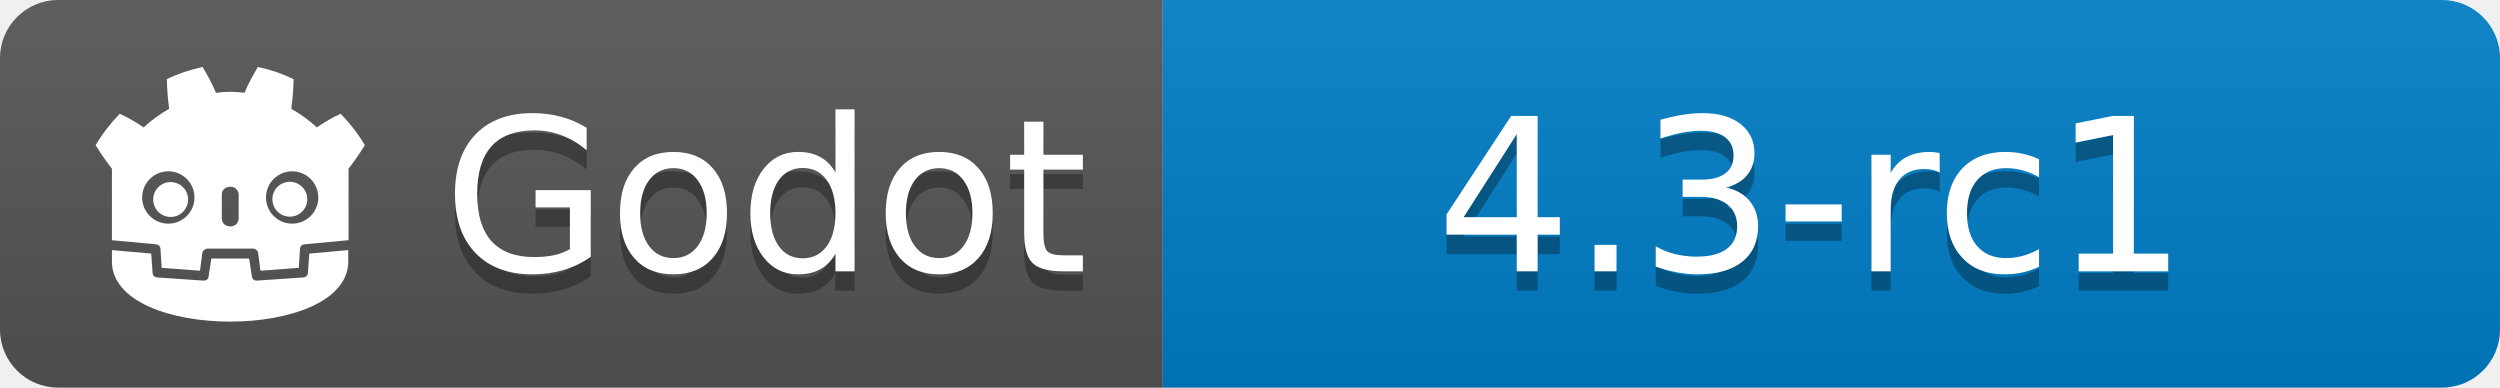
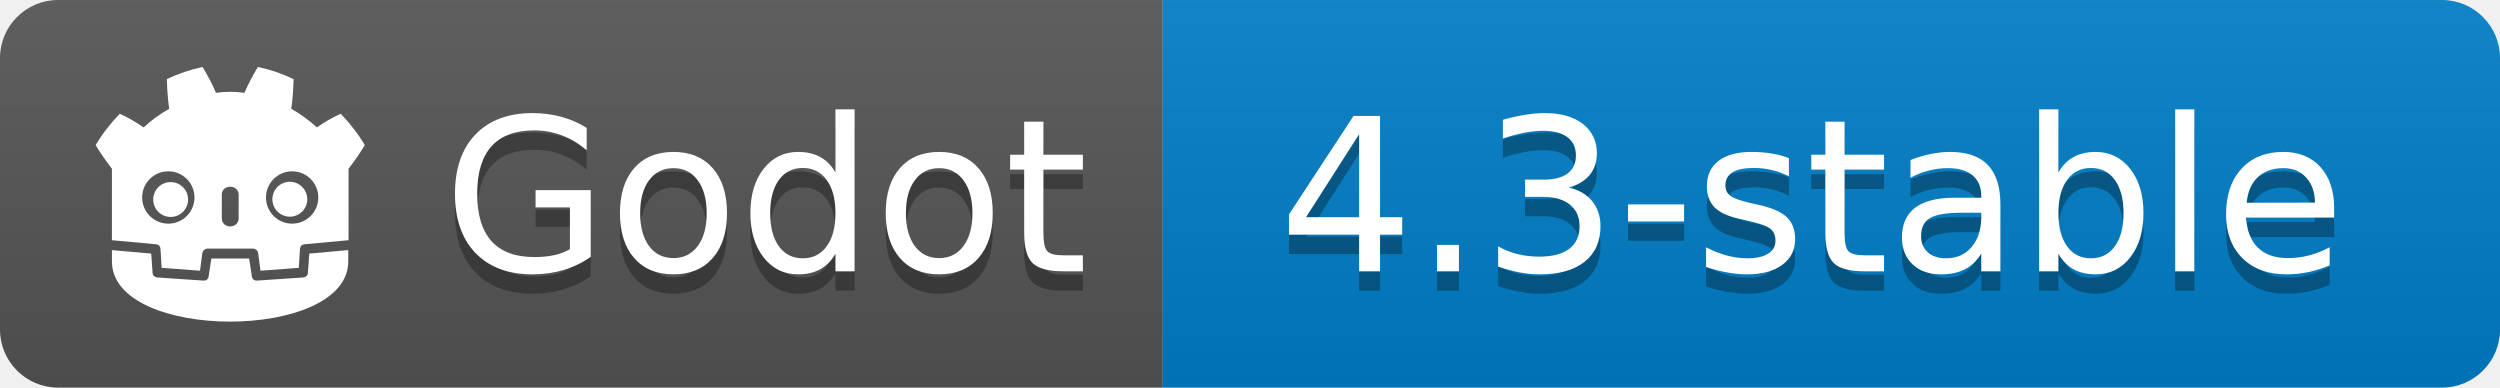
- <svg xmlns="http://www.w3.org/2000/svg" width="129" height="20" aria-label="Godot: 4.3-rc1">
+ <svg xmlns="http://www.w3.org/2000/svg" width="129" height="20" aria-label="Godot: 4.3-stable">
  <linearGradient id="s" x2="0" y2="100%">
    <stop stop-color="#bbb" stop-opacity=".1" offset="0" />
    <stop stop-opacity=".1" offset="1" />
  </linearGradient>
  <clipPath id="r">
    <rect width="129" height="20" rx="3" fill="#fff" />
  </clipPath>
  <g clip-path="url(#r)">
    <rect width="60" height="20" fill="#555" />
    <rect x="60" width="69" height="20" fill="#007ec6" />
    <rect width="129" height="20" fill="url(#s)" />
  </g>
  <g fill="#fff" font-family="Verdana,Geneva,DejaVu Sans,sans-serif" font-size="110" text-anchor="middle" text-rendering="geometricPrecision">
    <text transform="scale(.1)" x="395" y="150" fill="#010101" fill-opacity=".3" aria-hidden="true" textLength="330">Godot</text>
    <text transform="scale(.1)" x="395" y="140" fill="#fff" textLength="330">Godot</text>
-     <text transform="scale(.1)" x="935" y="150" fill="#010101" fill-opacity=".3" aria-hidden="true" textLength="590">4.3-rc1</text>
-     <text transform="scale(.1)" x="935" y="140" fill="#fff" textLength="590">4.3-rc1</text>
+     <text transform="scale(.1)" x="935" y="150" fill="#010101" fill-opacity=".3" aria-hidden="true" textLength="590">4.3-stable</text>
+     <text transform="scale(.1)" x="935" y="140" fill="#fff" textLength="590">4.3-stable</text>
    <g transform="matrix(.015 0 0 .015 4.2 2.3)">
      <path d="m777 532a60 60 0 01-60 60 60 60 0 01-60-60 60 60 0 0160-60 60 60 0 0160 60zm-360-455c-43 9.3-84 23-123 42 .67 34 3.3 68 8 102-32 18-61 39-88 64-26-18-53-34-82-47-32 33-60 69-83 108 17 28 36 55 56 81v246l152 14c8 .67 13 5.4 15 14l4 67 132 9.9 8-61c1.3-7.3 6.3-12 15-15h162c8.7 2.7 14 7.6 15 15l8 61 132-9.9 4-67c2-8.7 7-13 15-14l152-14v-246c20-26 39-53 56-81-23-39-51-75-83-108-29 13-56 29-82 47-27-25-56-46-88-64 4.7-34 7.3-68 8-102-39-19-80-33-123-42-17 29-33 58-46 89-33-4.7-65-4.7-98 0-13-31-29-60-46-89zm-118 359a90 90 0 0190 90 90 90 0 01-90 90 90 90 0 01-90-90 90 90 0 0190-90zm426 0a90 90 0 0190 90 90 90 0 01-90 90 90 90 0 01-90-90 90 90 0 0190-90zm-213 53c14 0 27 8.4 29 25v86c-3 34-55 34-58 0v-86c1.5-17 15-25 29-25zm-407 218v39c0 276 813 276 813 0v-39l-134 12-5 69c-1.3 6.7-6.1 11-14 13l-162 11c-8 0-13-3.6-16-11l-10-65h-130l-9.9 65c-2.7 7.3-8 11-16 11l-162-11c-8-2-13-6.4-14-13l-4.9-69zm262-174a60 60 0 01-60 60 60 60 0 01-60-60 60 60 0 0160-60 60 60 0 0160 60z" />
    </g>
  </g>
</svg>
